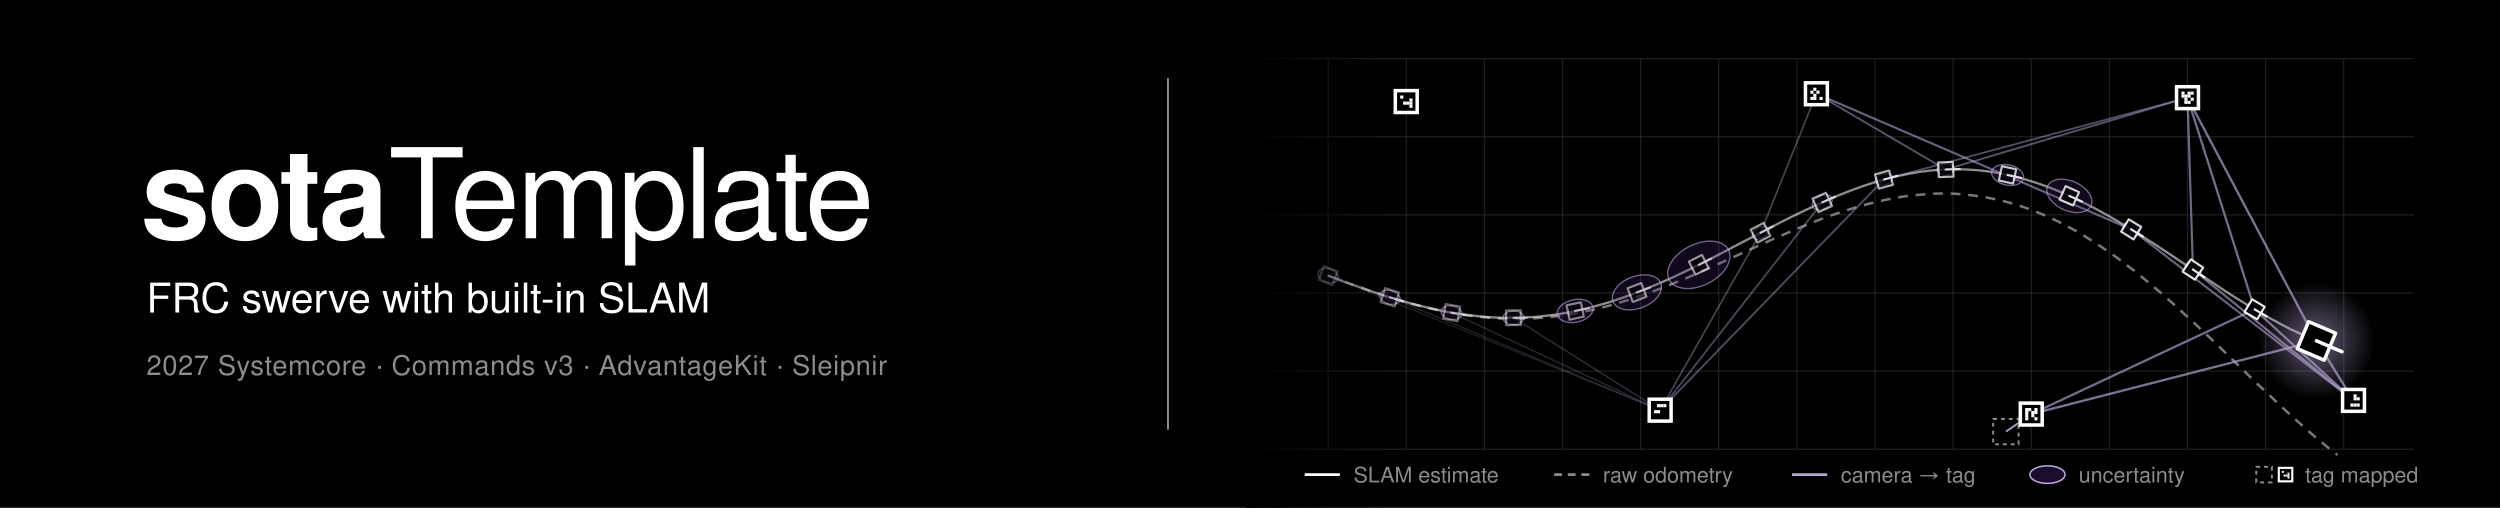
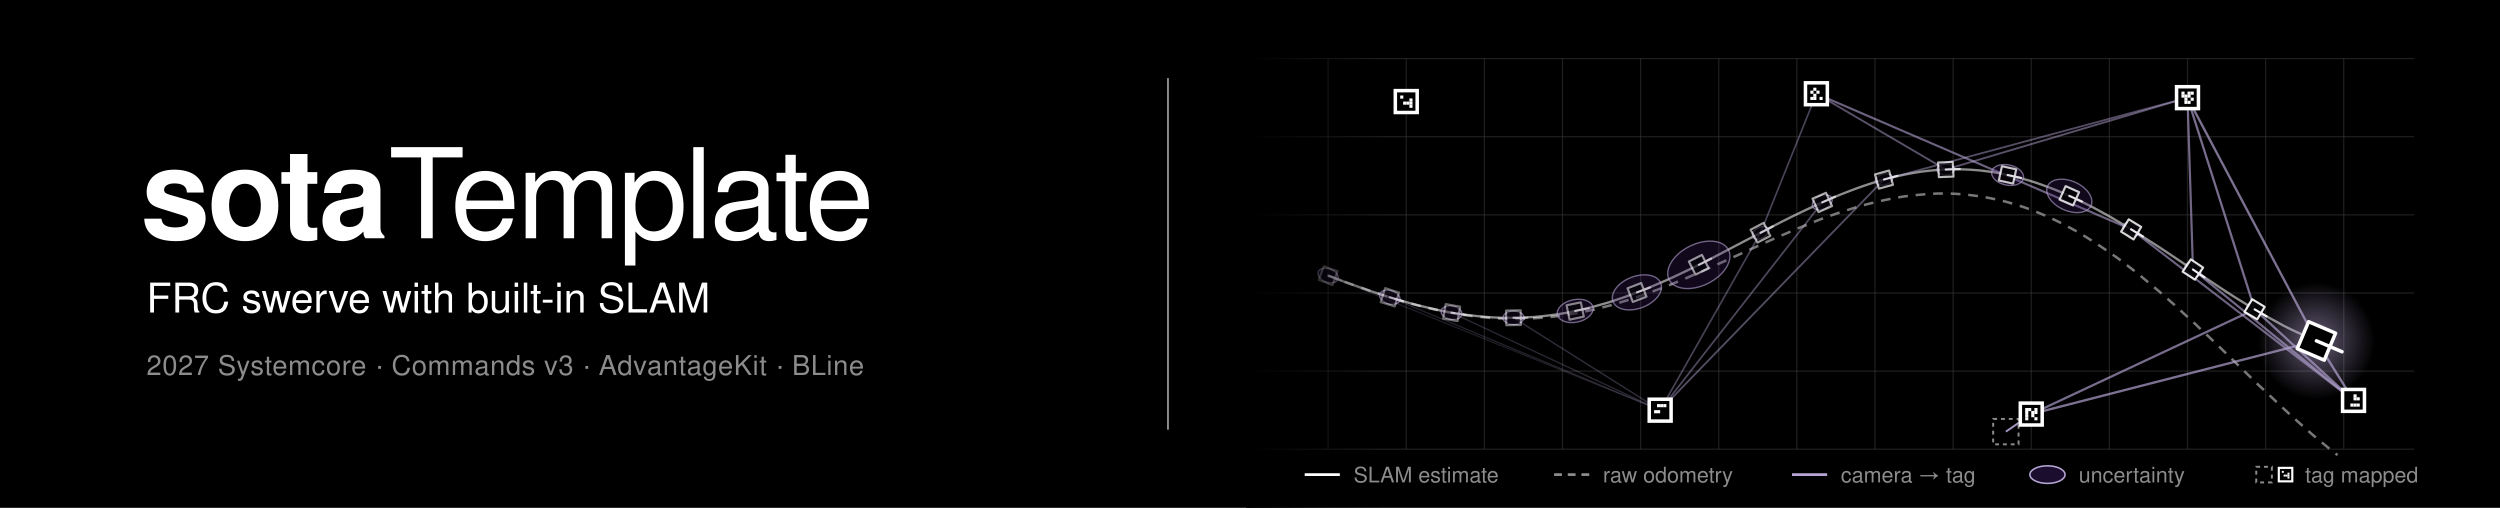
<svg xmlns="http://www.w3.org/2000/svg" viewBox="0 0 1280 260" role="img" aria-label="sotaTemplate: a 2027 FRC swerve template with built-in SLAM">
  <defs>
    <radialGradient id="glow">
      <stop offset="0" stop-color="#B7A6D6" stop-opacity="0.55" />
      <stop offset="1" stop-color="#B7A6D6" stop-opacity="0" />
    </radialGradient>
    <linearGradient id="fade" x1="0" x2="1">
      <stop offset="0" stop-color="#000" stop-opacity="1" />
      <stop offset="0.12" stop-color="#000" stop-opacity="0" />
    </linearGradient>
  </defs>
  <rect width="1280" height="260" fill="#000" />
  <text x="72" y="122" fill="#ffffff" font-family="Helvetica Neue, Helvetica, Arial, sans-serif" font-size="64" font-weight="700" letter-spacing="-1.5">sota<tspan font-weight="300">Template</tspan>
  </text>
  <text x="75" y="160" fill="#ffffff" font-family="Helvetica Neue, Helvetica, Arial, sans-serif" font-size="21" font-weight="400">FRC swerve with built-in SLAM</text>
-   <text x="75" y="192" fill="#8c8c8c" font-family="Helvetica Neue, Helvetica, Arial, sans-serif" font-size="14" font-weight="400" letter-spacing="0.3">2027 Systemcore · Commands v3 · AdvantageKit · Sleipnir</text>
+   <text x="75" y="192" fill="#8c8c8c" font-family="Helvetica Neue, Helvetica, Arial, sans-serif" font-size="14" font-weight="400" letter-spacing="0.3">2027 Systemcore · Commands v3 · AdvantageKit · BLine</text>
  <line x1="598" y1="40" x2="598" y2="220" stroke="#8c8c8c" stroke-width="1" />
  <line x1="640" y1="30" x2="640" y2="230" stroke="#3a3a3a" stroke-width="0.6" opacity="0.55" />
  <line x1="680" y1="30" x2="680" y2="230" stroke="#3a3a3a" stroke-width="0.6" opacity="0.55" />
  <line x1="720" y1="30" x2="720" y2="230" stroke="#3a3a3a" stroke-width="0.6" opacity="0.55" />
  <line x1="760" y1="30" x2="760" y2="230" stroke="#3a3a3a" stroke-width="0.6" opacity="0.55" />
  <line x1="800" y1="30" x2="800" y2="230" stroke="#3a3a3a" stroke-width="0.6" opacity="0.55" />
  <line x1="840" y1="30" x2="840" y2="230" stroke="#3a3a3a" stroke-width="0.6" opacity="0.55" />
  <line x1="880" y1="30" x2="880" y2="230" stroke="#3a3a3a" stroke-width="0.6" opacity="0.55" />
  <line x1="920" y1="30" x2="920" y2="230" stroke="#3a3a3a" stroke-width="0.6" opacity="0.55" />
  <line x1="960" y1="30" x2="960" y2="230" stroke="#3a3a3a" stroke-width="0.6" opacity="0.55" />
  <line x1="1000" y1="30" x2="1000" y2="230" stroke="#3a3a3a" stroke-width="0.6" opacity="0.55" />
  <line x1="1040" y1="30" x2="1040" y2="230" stroke="#3a3a3a" stroke-width="0.6" opacity="0.55" />
  <line x1="1080" y1="30" x2="1080" y2="230" stroke="#3a3a3a" stroke-width="0.6" opacity="0.55" />
  <line x1="1120" y1="30" x2="1120" y2="230" stroke="#3a3a3a" stroke-width="0.6" opacity="0.55" />
  <line x1="1160" y1="30" x2="1160" y2="230" stroke="#3a3a3a" stroke-width="0.6" opacity="0.55" />
  <line x1="1200" y1="30" x2="1200" y2="230" stroke="#3a3a3a" stroke-width="0.6" opacity="0.55" />
  <line x1="640" y1="30" x2="1236" y2="30" stroke="#3a3a3a" stroke-width="0.6" opacity="0.55" />
  <line x1="640" y1="70" x2="1236" y2="70" stroke="#3a3a3a" stroke-width="0.6" opacity="0.55" />
  <line x1="640" y1="110" x2="1236" y2="110" stroke="#3a3a3a" stroke-width="0.6" opacity="0.55" />
  <line x1="640" y1="150" x2="1236" y2="150" stroke="#3a3a3a" stroke-width="0.6" opacity="0.55" />
  <line x1="640" y1="190" x2="1236" y2="190" stroke="#3a3a3a" stroke-width="0.6" opacity="0.55" />
  <line x1="640" y1="230" x2="1236" y2="230" stroke="#3a3a3a" stroke-width="0.6" opacity="0.55" />
  <polyline points="680.0,141.1 684.2,142.7 688.4,144.3 692.7,145.8 696.9,147.3 701.1,148.8 705.3,150.2 709.6,151.6 713.8,152.9 718.0,154.2 722.3,155.4 726.5,156.5 730.8,157.6 735.0,158.5 739.2,159.4 743.5,160.2 747.7,161.0 752.0,161.6 756.2,162.1 760.5,162.5 764.8,162.9 769.0,163.1 773.3,163.2 777.5,163.2 781.8,163.1 786.1,162.9 790.4,162.6 794.6,162.2 798.9,161.7 803.2,161.0 807.5,160.3 811.8,159.4 816.1,158.5 820.4,157.4 824.7,156.3 829.0,155.0 833.3,153.7 837.6,152.3 841.9,150.8 846.2,149.2 850.6,147.6 854.9,145.9 859.2,144.1 863.6,142.3 867.9,140.4 872.3,138.5 876.7,136.5 881.0,134.6 885.4,132.6 889.8,130.6 894.2,128.6 898.6,126.6 903.0,124.6 907.4,122.6 911.8,120.7 916.2,118.8 920.6,116.9 925.1,115.1 929.5,113.3 933.9,111.6 938.4,110.0 942.8,108.5 947.3,107.1 951.7,105.7 956.2,104.5 960.6,103.4 965.1,102.4 969.6,101.5 974.0,100.7 978.5,100.1 983.0,99.7 987.4,99.3 991.9,99.1 996.3,99.1 1000.8,99.2 1005.3,99.5 1009.7,100.0 1014.2,100.6 1018.6,101.4 1023.0,102.3 1027.5,103.4 1031.9,104.7 1036.3,106.1 1040.7,107.7 1045.1,109.5 1049.5,111.4 1053.9,113.5 1058.3,115.8 1062.6,118.1 1067.0,120.7 1071.3,123.4 1075.6,126.2 1080.0,129.2 1084.3,132.2 1088.5,135.4 1092.8,138.7 1097.1,142.2 1101.3,145.7 1105.6,149.3 1109.8,153.0 1114.0,156.7 1118.2,160.6 1122.4,164.4 1126.6,168.4 1130.8,172.3 1135.0,176.3 1139.1,180.3 1143.3,184.4 1147.4,188.4 1151.5,192.4 1155.6,196.4 1159.8,200.3 1163.9,204.2 1168.0,208.1 1172.1,211.9 1176.2,215.6 1180.3,219.3 1184.4,222.9 1188.5,226.3 1192.6,229.7 1196.8,233.0" fill="none" stroke="#8c8c8c" stroke-width="1.3" stroke-dasharray="5 4" opacity="0.85" />
  <polyline points="680.0,141.1 684.2,142.7 688.4,144.3 692.6,145.8 696.9,147.3 701.1,148.8 705.3,150.2 709.5,151.6 713.7,152.9 718.0,154.1 722.2,155.3 726.4,156.4 730.6,157.4 734.8,158.4 739.0,159.3 743.2,160.1 747.5,160.7 751.7,161.3 755.9,161.8 760.1,162.2 764.3,162.5 768.5,162.7 772.8,162.7 777.0,162.7 781.2,162.5 785.4,162.3 789.6,161.9 793.9,161.4 798.1,160.8 802.3,160.1 806.5,159.2 810.7,158.3 814.9,157.3 819.1,156.1 823.4,154.9 827.6,153.5 831.8,152.1 836.0,150.5 840.2,148.9 844.5,147.2 848.7,145.4 852.9,143.6 857.1,141.7 861.3,139.7 865.5,137.7 869.8,135.6 874.0,133.5 878.2,131.3 882.4,129.1 886.6,126.9 890.8,124.7 895.0,122.5 899.3,120.3 903.5,118.1 907.7,115.9 911.9,113.7 916.1,111.6 920.4,109.5 924.6,107.5 928.8,105.5 933.0,103.6 937.2,101.8 941.4,100.0 945.7,98.3 949.9,96.7 954.1,95.2 958.3,93.8 962.5,92.5 966.7,91.4 971.0,90.3 975.2,89.4 979.4,88.6 983.6,87.9 987.8,87.4 992.0,87.0 996.2,86.8 1000.5,86.7 1004.7,86.7 1008.9,86.9 1013.1,87.2 1017.3,87.7 1021.5,88.3 1025.8,89.1 1030.0,90.0 1034.2,91.1 1038.4,92.3 1042.6,93.6 1046.8,95.1 1051.1,96.7 1055.3,98.4 1059.5,100.3 1063.7,102.3 1067.9,104.3 1072.2,106.5 1076.4,108.8 1080.6,111.1 1084.8,113.6 1089.0,116.1 1093.2,118.7 1097.5,121.4 1101.7,124.1 1105.9,126.8 1110.1,129.6 1114.3,132.4 1118.5,135.2 1122.8,138.0 1127.0,140.8 1131.2,143.6 1135.4,146.4 1139.6,149.2 1143.8,151.9 1148.0,154.5 1152.3,157.1 1156.5,159.6 1160.7,162.1 1164.9,164.4 1169.1,166.7 1173.3,168.8 1177.6,170.8 1181.8,172.8 1186.0,174.5" fill="none" stroke="#ffffff" stroke-width="1.2" opacity="0.55" />
  <line x1="680.0" y1="141.1" x2="850" y2="210" stroke="#B7A6D6" stroke-width="0.60" opacity="0.18" />
  <line x1="711.6" y1="152.2" x2="850" y2="210" stroke="#B7A6D6" stroke-width="0.64" opacity="0.21" />
  <line x1="743.2" y1="160.1" x2="850" y2="210" stroke="#B7A6D6" stroke-width="0.67" opacity="0.24" />
  <line x1="774.9" y1="162.7" x2="850" y2="210" stroke="#B7A6D6" stroke-width="0.71" opacity="0.27" />
  <line x1="901.4" y1="119.2" x2="850" y2="210" stroke="#B7A6D6" stroke-width="0.86" opacity="0.40" />
  <line x1="901.4" y1="119.2" x2="930" y2="48" stroke="#B7A6D6" stroke-width="0.86" opacity="0.40" />
  <line x1="933.0" y1="103.6" x2="850" y2="210" stroke="#B7A6D6" stroke-width="0.90" opacity="0.43" />
  <line x1="964.6" y1="91.9" x2="850" y2="210" stroke="#B7A6D6" stroke-width="0.94" opacity="0.46" />
  <line x1="964.6" y1="91.9" x2="1120" y2="50" stroke="#B7A6D6" stroke-width="0.94" opacity="0.46" />
  <line x1="996.2" y1="86.8" x2="930" y2="48" stroke="#B7A6D6" stroke-width="0.97" opacity="0.49" />
  <line x1="996.2" y1="86.8" x2="1120" y2="50" stroke="#B7A6D6" stroke-width="0.97" opacity="0.49" />
  <line x1="1091.1" y1="117.4" x2="930" y2="48" stroke="#B7A6D6" stroke-width="1.09" opacity="0.59" />
  <line x1="1091.1" y1="117.4" x2="1205" y2="205" stroke="#B7A6D6" stroke-width="1.09" opacity="0.59" />
  <line x1="1122.8" y1="138.0" x2="1120" y2="50" stroke="#B7A6D6" stroke-width="1.12" opacity="0.62" />
  <line x1="1122.8" y1="138.0" x2="1205" y2="205" stroke="#B7A6D6" stroke-width="1.12" opacity="0.62" />
  <line x1="1154.4" y1="158.4" x2="1040" y2="212" stroke="#B7A6D6" stroke-width="1.16" opacity="0.65" />
  <line x1="1154.4" y1="158.4" x2="1120" y2="50" stroke="#B7A6D6" stroke-width="1.16" opacity="0.65" />
  <line x1="1154.4" y1="158.4" x2="1205" y2="205" stroke="#B7A6D6" stroke-width="1.16" opacity="0.65" />
  <line x1="1186.0" y1="174.5" x2="1040" y2="212" stroke="#B7A6D6" stroke-width="1.20" opacity="0.68" />
  <line x1="1186.0" y1="174.5" x2="1120" y2="50" stroke="#B7A6D6" stroke-width="1.20" opacity="0.68" />
  <line x1="1186.0" y1="174.5" x2="1205" y2="205" stroke="#B7A6D6" stroke-width="1.20" opacity="0.68" />
  <ellipse cx="680.0" cy="141.1" rx="5.4" ry="3.4" transform="rotate(20.6 680.0 141.1)" fill="#4F2683" fill-opacity="0.22" stroke="#B7A6D6" stroke-width="0.7" stroke-opacity="0.6" />
  <ellipse cx="711.6" cy="152.2" rx="5.4" ry="3.4" transform="rotate(17.2 711.6 152.2)" fill="#4F2683" fill-opacity="0.22" stroke="#B7A6D6" stroke-width="0.7" stroke-opacity="0.6" />
  <ellipse cx="743.2" cy="160.1" rx="5.4" ry="3.4" transform="rotate(9.9 743.2 160.1)" fill="#4F2683" fill-opacity="0.22" stroke="#B7A6D6" stroke-width="0.7" stroke-opacity="0.6" />
  <ellipse cx="774.9" cy="162.7" rx="5.4" ry="3.4" transform="rotate(-0.6 774.9 162.7)" fill="#4F2683" fill-opacity="0.22" stroke="#B7A6D6" stroke-width="0.7" stroke-opacity="0.6" />
  <ellipse cx="806.5" cy="159.2" rx="9.3" ry="5.8" transform="rotate(-11.8 806.5 159.2)" fill="#4F2683" fill-opacity="0.22" stroke="#B7A6D6" stroke-width="0.7" stroke-opacity="0.6" />
  <ellipse cx="838.1" cy="149.7" rx="13.1" ry="8.2" transform="rotate(-21.0 838.1 149.7)" fill="#4F2683" fill-opacity="0.22" stroke="#B7A6D6" stroke-width="0.7" stroke-opacity="0.6" />
  <ellipse cx="869.8" cy="135.6" rx="17.0" ry="10.6" transform="rotate(-26.5 869.8 135.6)" fill="#4F2683" fill-opacity="0.22" stroke="#B7A6D6" stroke-width="0.7" stroke-opacity="0.6" />
  <ellipse cx="901.4" cy="119.2" rx="4.5" ry="2.8" transform="rotate(-27.6 901.4 119.2)" fill="#4F2683" fill-opacity="0.22" stroke="#B7A6D6" stroke-width="0.7" stroke-opacity="0.6" />
  <ellipse cx="933.0" cy="103.6" rx="5.4" ry="3.4" transform="rotate(-24.0 933.0 103.6)" fill="#4F2683" fill-opacity="0.22" stroke="#B7A6D6" stroke-width="0.7" stroke-opacity="0.6" />
  <ellipse cx="964.6" cy="91.9" rx="4.5" ry="2.8" transform="rotate(-15.5 964.6 91.9)" fill="#4F2683" fill-opacity="0.22" stroke="#B7A6D6" stroke-width="0.7" stroke-opacity="0.6" />
  <ellipse cx="996.2" cy="86.8" rx="4.5" ry="2.8" transform="rotate(-2.4 996.2 86.8)" fill="#4F2683" fill-opacity="0.22" stroke="#B7A6D6" stroke-width="0.7" stroke-opacity="0.6" />
  <ellipse cx="1027.9" cy="89.6" rx="8.3" ry="5.2" transform="rotate(12.3 1027.9 89.6)" fill="#4F2683" fill-opacity="0.22" stroke="#B7A6D6" stroke-width="0.7" stroke-opacity="0.6" />
  <ellipse cx="1059.5" cy="100.3" rx="12.2" ry="7.6" transform="rotate(24.3 1059.5 100.3)" fill="#4F2683" fill-opacity="0.22" stroke="#B7A6D6" stroke-width="0.7" stroke-opacity="0.6" />
  <ellipse cx="1091.1" cy="117.4" rx="4.5" ry="2.8" transform="rotate(31.6 1091.1 117.4)" fill="#4F2683" fill-opacity="0.22" stroke="#B7A6D6" stroke-width="0.7" stroke-opacity="0.6" />
  <ellipse cx="1122.8" cy="138.0" rx="4.5" ry="2.8" transform="rotate(33.8 1122.8 138.0)" fill="#4F2683" fill-opacity="0.22" stroke="#B7A6D6" stroke-width="0.7" stroke-opacity="0.6" />
  <ellipse cx="1154.4" cy="158.4" rx="4.2" ry="2.6" transform="rotate(30.8 1154.4 158.4)" fill="#4F2683" fill-opacity="0.22" stroke="#B7A6D6" stroke-width="0.7" stroke-opacity="0.6" />
  <ellipse cx="1186.0" cy="174.5" rx="4.2" ry="2.6" transform="rotate(23.0 1186.0 174.5)" fill="#4F2683" fill-opacity="0.22" stroke="#B7A6D6" stroke-width="0.7" stroke-opacity="0.6" />
  <rect x="1020.5" y="214.5" width="13.0" height="13.0" fill="none" stroke="#8c8c8c" stroke-width="1" stroke-dasharray="2 2" />
  <line x1="1027" y1="221" x2="1035.0" y2="215.5" stroke="#B7A6D6" stroke-width="1" opacity="0.9" />
  <rect x="713.5" y="45.5" width="13.0" height="13.0" fill="#ffffff" />
  <rect x="715.3" y="47.3" width="9.4" height="9.4" fill="#000" />
  <rect x="716.9" y="48.9" width="1.6" height="1.6" fill="#ffffff" />
  <rect x="721.6" y="50.4" width="1.6" height="1.6" fill="#ffffff" />
  <rect x="718.4" y="52.0" width="1.6" height="1.6" fill="#ffffff" />
  <rect x="720.0" y="52.0" width="1.6" height="1.6" fill="#ffffff" />
  <rect x="721.6" y="52.0" width="1.6" height="1.6" fill="#ffffff" />
  <rect x="721.6" y="53.6" width="1.6" height="1.6" fill="#ffffff" />
  <rect x="843.5" y="203.5" width="13.0" height="13.0" fill="#ffffff" />
  <rect x="845.3" y="205.3" width="9.4" height="9.4" fill="#000" />
  <rect x="848.4" y="206.9" width="1.6" height="1.6" fill="#ffffff" />
  <rect x="850.0" y="206.9" width="1.6" height="1.6" fill="#ffffff" />
  <rect x="851.6" y="206.9" width="1.6" height="1.6" fill="#ffffff" />
  <rect x="846.9" y="210.0" width="1.6" height="1.6" fill="#ffffff" />
  <rect x="848.4" y="210.0" width="1.6" height="1.6" fill="#ffffff" />
  <rect x="923.5" y="41.5" width="13.0" height="13.0" fill="#ffffff" />
  <rect x="925.3" y="43.3" width="9.4" height="9.4" fill="#000" />
  <rect x="928.4" y="44.9" width="1.6" height="1.6" fill="#ffffff" />
  <rect x="926.9" y="46.4" width="1.6" height="1.6" fill="#ffffff" />
  <rect x="930.0" y="46.4" width="1.6" height="1.6" fill="#ffffff" />
  <rect x="928.4" y="48.0" width="1.6" height="1.6" fill="#ffffff" />
  <rect x="926.9" y="49.6" width="1.6" height="1.6" fill="#ffffff" />
  <rect x="928.4" y="49.6" width="1.6" height="1.6" fill="#ffffff" />
  <rect x="931.6" y="49.6" width="1.6" height="1.6" fill="#ffffff" />
  <rect x="1033.5" y="205.5" width="13.0" height="13.0" fill="#ffffff" />
  <rect x="1035.3" y="207.3" width="9.4" height="9.4" fill="#000" />
  <rect x="1036.9" y="208.9" width="1.6" height="1.6" fill="#ffffff" />
  <rect x="1038.4" y="208.9" width="1.6" height="1.6" fill="#ffffff" />
  <rect x="1041.6" y="208.9" width="1.6" height="1.6" fill="#ffffff" />
  <rect x="1036.9" y="210.4" width="1.6" height="1.6" fill="#ffffff" />
  <rect x="1040.0" y="210.4" width="1.6" height="1.6" fill="#ffffff" />
  <rect x="1041.6" y="210.4" width="1.6" height="1.6" fill="#ffffff" />
  <rect x="1036.9" y="212.0" width="1.6" height="1.6" fill="#ffffff" />
  <rect x="1040.0" y="212.0" width="1.6" height="1.6" fill="#ffffff" />
  <rect x="1036.9" y="213.6" width="1.6" height="1.6" fill="#ffffff" />
  <rect x="1041.6" y="213.6" width="1.6" height="1.6" fill="#ffffff" />
  <rect x="1113.5" y="43.5" width="13.0" height="13.0" fill="#ffffff" />
  <rect x="1115.3" y="45.3" width="9.4" height="9.4" fill="#000" />
  <rect x="1116.9" y="46.9" width="1.6" height="1.6" fill="#ffffff" />
  <rect x="1120.0" y="46.9" width="1.6" height="1.6" fill="#ffffff" />
  <rect x="1121.6" y="46.9" width="1.6" height="1.6" fill="#ffffff" />
  <rect x="1116.9" y="48.4" width="1.6" height="1.6" fill="#ffffff" />
  <rect x="1118.4" y="48.4" width="1.6" height="1.6" fill="#ffffff" />
  <rect x="1120.0" y="48.4" width="1.6" height="1.6" fill="#ffffff" />
  <rect x="1118.4" y="50.0" width="1.6" height="1.6" fill="#ffffff" />
  <rect x="1121.6" y="50.0" width="1.6" height="1.6" fill="#ffffff" />
  <rect x="1118.4" y="51.6" width="1.6" height="1.6" fill="#ffffff" />
  <rect x="1120.0" y="51.6" width="1.6" height="1.6" fill="#ffffff" />
  <rect x="1198.5" y="198.5" width="13.0" height="13.0" fill="#ffffff" />
  <rect x="1200.3" y="200.3" width="9.4" height="9.4" fill="#000" />
  <rect x="1205.0" y="201.9" width="1.6" height="1.6" fill="#ffffff" />
  <rect x="1205.0" y="203.4" width="1.6" height="1.6" fill="#ffffff" />
  <rect x="1206.6" y="203.4" width="1.6" height="1.6" fill="#ffffff" />
  <rect x="1203.4" y="206.6" width="1.6" height="1.6" fill="#ffffff" />
  <rect x="1205.0" y="206.6" width="1.6" height="1.6" fill="#ffffff" />
  <rect x="1206.6" y="206.6" width="1.6" height="1.6" fill="#ffffff" />
  <g opacity="0.35">
    <polygon points="677.8,136.3 684.8,138.9 682.2,146.0 675.2,143.3" fill="#000" stroke="#ffffff" stroke-width="1.1" stroke-linejoin="round" />
    <line x1="680.0" y1="141.1" x2="686.7" y2="143.6" stroke="#ffffff" stroke-width="1.1" stroke-linecap="round" />
  </g>
  <g opacity="0.387">
    <polygon points="709.2,147.5 716.3,149.8 714.1,156.9 706.9,154.7" fill="#000" stroke="#ffffff" stroke-width="1.1" stroke-linejoin="round" />
    <line x1="711.6" y1="152.2" x2="718.4" y2="154.3" stroke="#ffffff" stroke-width="1.1" stroke-linecap="round" />
  </g>
  <g opacity="0.425">
    <polygon points="740.2,155.7 747.6,157.0 746.3,164.4 738.9,163.1" fill="#000" stroke="#ffffff" stroke-width="1.1" stroke-linejoin="round" />
    <line x1="743.2" y1="160.1" x2="750.3" y2="161.3" stroke="#ffffff" stroke-width="1.1" stroke-linecap="round" />
  </g>
  <g opacity="0.462">
    <polygon points="771.1,159.0 778.6,158.9 778.7,166.4 771.2,166.5" fill="#000" stroke="#ffffff" stroke-width="1.1" stroke-linejoin="round" />
    <line x1="774.9" y1="162.7" x2="782.0" y2="162.7" stroke="#ffffff" stroke-width="1.1" stroke-linecap="round" />
  </g>
  <g opacity="0.5">
    <polygon points="802.1,156.3 809.4,154.8 810.9,162.1 803.6,163.7" fill="#000" stroke="#ffffff" stroke-width="1.1" stroke-linejoin="round" />
    <line x1="806.5" y1="159.2" x2="813.5" y2="157.8" stroke="#ffffff" stroke-width="1.1" stroke-linecap="round" />
  </g>
  <g opacity="0.537">
    <polygon points="833.3,147.6 840.3,144.9 843.0,151.9 836.0,154.6" fill="#000" stroke="#ffffff" stroke-width="1.1" stroke-linejoin="round" />
    <line x1="838.1" y1="149.7" x2="844.8" y2="147.2" stroke="#ffffff" stroke-width="1.1" stroke-linecap="round" />
  </g>
  <g opacity="0.575">
    <polygon points="864.7,133.9 871.4,130.5 874.8,137.3 868.1,140.6" fill="#000" stroke="#ffffff" stroke-width="1.1" stroke-linejoin="round" />
    <line x1="869.8" y1="135.6" x2="876.1" y2="132.4" stroke="#ffffff" stroke-width="1.1" stroke-linecap="round" />
  </g>
  <g opacity="0.613">
    <polygon points="896.3,117.6 903.0,114.1 906.4,120.8 899.8,124.2" fill="#000" stroke="#ffffff" stroke-width="1.1" stroke-linejoin="round" />
    <line x1="901.4" y1="119.2" x2="907.7" y2="115.9" stroke="#ffffff" stroke-width="1.1" stroke-linecap="round" />
  </g>
  <g opacity="0.65">
    <polygon points="928.0,101.7 934.9,98.7 938.0,105.5 931.1,108.6" fill="#000" stroke="#ffffff" stroke-width="1.1" stroke-linejoin="round" />
    <line x1="933.0" y1="103.6" x2="939.5" y2="100.7" stroke="#ffffff" stroke-width="1.1" stroke-linecap="round" />
  </g>
  <g opacity="0.688">
    <polygon points="960.0,89.3 967.2,87.3 969.2,94.6 962.0,96.6" fill="#000" stroke="#ffffff" stroke-width="1.1" stroke-linejoin="round" />
    <line x1="964.6" y1="91.9" x2="971.5" y2="90.0" stroke="#ffffff" stroke-width="1.1" stroke-linecap="round" />
  </g>
  <g opacity="0.725">
    <polygon points="992.3,83.2 999.8,82.9 1000.2,90.4 992.7,90.7" fill="#000" stroke="#ffffff" stroke-width="1.1" stroke-linejoin="round" />
    <line x1="996.2" y1="86.8" x2="1003.4" y2="86.5" stroke="#ffffff" stroke-width="1.1" stroke-linecap="round" />
  </g>
  <g opacity="0.762">
    <polygon points="1025.0,85.1 1032.3,86.7 1030.7,94.0 1023.4,92.4" fill="#000" stroke="#ffffff" stroke-width="1.1" stroke-linejoin="round" />
    <line x1="1027.9" y1="89.6" x2="1034.8" y2="91.1" stroke="#ffffff" stroke-width="1.1" stroke-linecap="round" />
  </g>
  <g opacity="0.8">
    <polygon points="1057.6,95.3 1064.5,98.4 1061.4,105.2 1054.5,102.2" fill="#000" stroke="#ffffff" stroke-width="1.1" stroke-linejoin="round" />
    <line x1="1059.5" y1="100.3" x2="1066.0" y2="103.2" stroke="#ffffff" stroke-width="1.1" stroke-linecap="round" />
  </g>
  <g opacity="0.837">
    <polygon points="1089.9,112.3 1096.3,116.2 1092.4,122.6 1086.0,118.6" fill="#000" stroke="#ffffff" stroke-width="1.1" stroke-linejoin="round" />
    <line x1="1091.1" y1="117.4" x2="1097.2" y2="121.1" stroke="#ffffff" stroke-width="1.1" stroke-linecap="round" />
  </g>
  <g opacity="0.875">
    <polygon points="1121.7,132.8 1128.0,137.0 1123.8,143.2 1117.5,139.1" fill="#000" stroke="#ffffff" stroke-width="1.1" stroke-linejoin="round" />
    <line x1="1122.8" y1="138.0" x2="1128.7" y2="142.0" stroke="#ffffff" stroke-width="1.1" stroke-linecap="round" />
  </g>
  <g opacity="0.912">
    <polygon points="1153.1,153.2 1159.5,157.1 1155.7,163.5 1149.2,159.7" fill="#000" stroke="#ffffff" stroke-width="1.1" stroke-linejoin="round" />
    <line x1="1154.4" y1="158.4" x2="1160.5" y2="162.0" stroke="#ffffff" stroke-width="1.1" stroke-linecap="round" />
  </g>
  <circle cx="1186.0" cy="174.5" r="30" fill="url(#glow)" />
  <g opacity="1.0">
    <polygon points="1182.0,164.7 1195.8,170.6 1190.0,184.4 1176.2,178.5" fill="#000" stroke="#ffffff" stroke-width="1.8" stroke-linejoin="round" />
    <line x1="1186.0" y1="174.5" x2="1199.1" y2="180.1" stroke="#ffffff" stroke-width="1.8" stroke-linecap="round" />
  </g>
  <rect x="638" y="0" width="600" height="260" fill="url(#fade)" />
  <line x1="668" y1="243" x2="686" y2="243" stroke="#ffffff" stroke-width="1.4" />
  <text x="693" y="247" fill="#8c8c8c" font-family="Helvetica Neue, Helvetica, Arial, sans-serif" font-size="11">SLAM estimate</text>
  <line x1="795.7" y1="243" x2="813.7" y2="243" stroke="#8c8c8c" stroke-width="1.4" stroke-dasharray="4 3" />
  <text x="820.7" y="247" fill="#8c8c8c" font-family="Helvetica Neue, Helvetica, Arial, sans-serif" font-size="11">raw odometry</text>
  <line x1="917.5" y1="243" x2="935.5" y2="243" stroke="#B7A6D6" stroke-width="1.4" />
  <text x="942.5" y="247" fill="#8c8c8c" font-family="Helvetica Neue, Helvetica, Arial, sans-serif" font-size="11">camera → tag</text>
  <ellipse cx="1048.3" cy="243" rx="9" ry="4.5" fill="#4F2683" fill-opacity="0.35" stroke="#B7A6D6" stroke-width="0.8" />
  <text x="1064.3" y="247" fill="#8c8c8c" font-family="Helvetica Neue, Helvetica, Arial, sans-serif" font-size="11">uncertainty</text>
  <rect x="1155.2" y="239.0" width="8.0" height="8.0" fill="none" stroke="#8c8c8c" stroke-width="1" stroke-dasharray="2 2" />
  <rect x="1166.2" y="239.0" width="8.0" height="8.0" fill="#ffffff" />
  <rect x="1167.3" y="240.1" width="5.8" height="5.8" fill="#000" />
  <rect x="1168.3" y="241.1" width="1.0" height="1.0" fill="#ffffff" />
  <rect x="1171.2" y="242.0" width="1.0" height="1.0" fill="#ffffff" />
  <rect x="1169.2" y="243.0" width="1.0" height="1.0" fill="#ffffff" />
  <rect x="1170.2" y="243.0" width="1.0" height="1.0" fill="#ffffff" />
  <rect x="1171.2" y="243.0" width="1.0" height="1.0" fill="#ffffff" />
  <rect x="1171.2" y="244.0" width="1.0" height="1.0" fill="#ffffff" />
  <text x="1180.2" y="247" fill="#8c8c8c" font-family="Helvetica Neue, Helvetica, Arial, sans-serif" font-size="11">tag mapped</text>
</svg>
